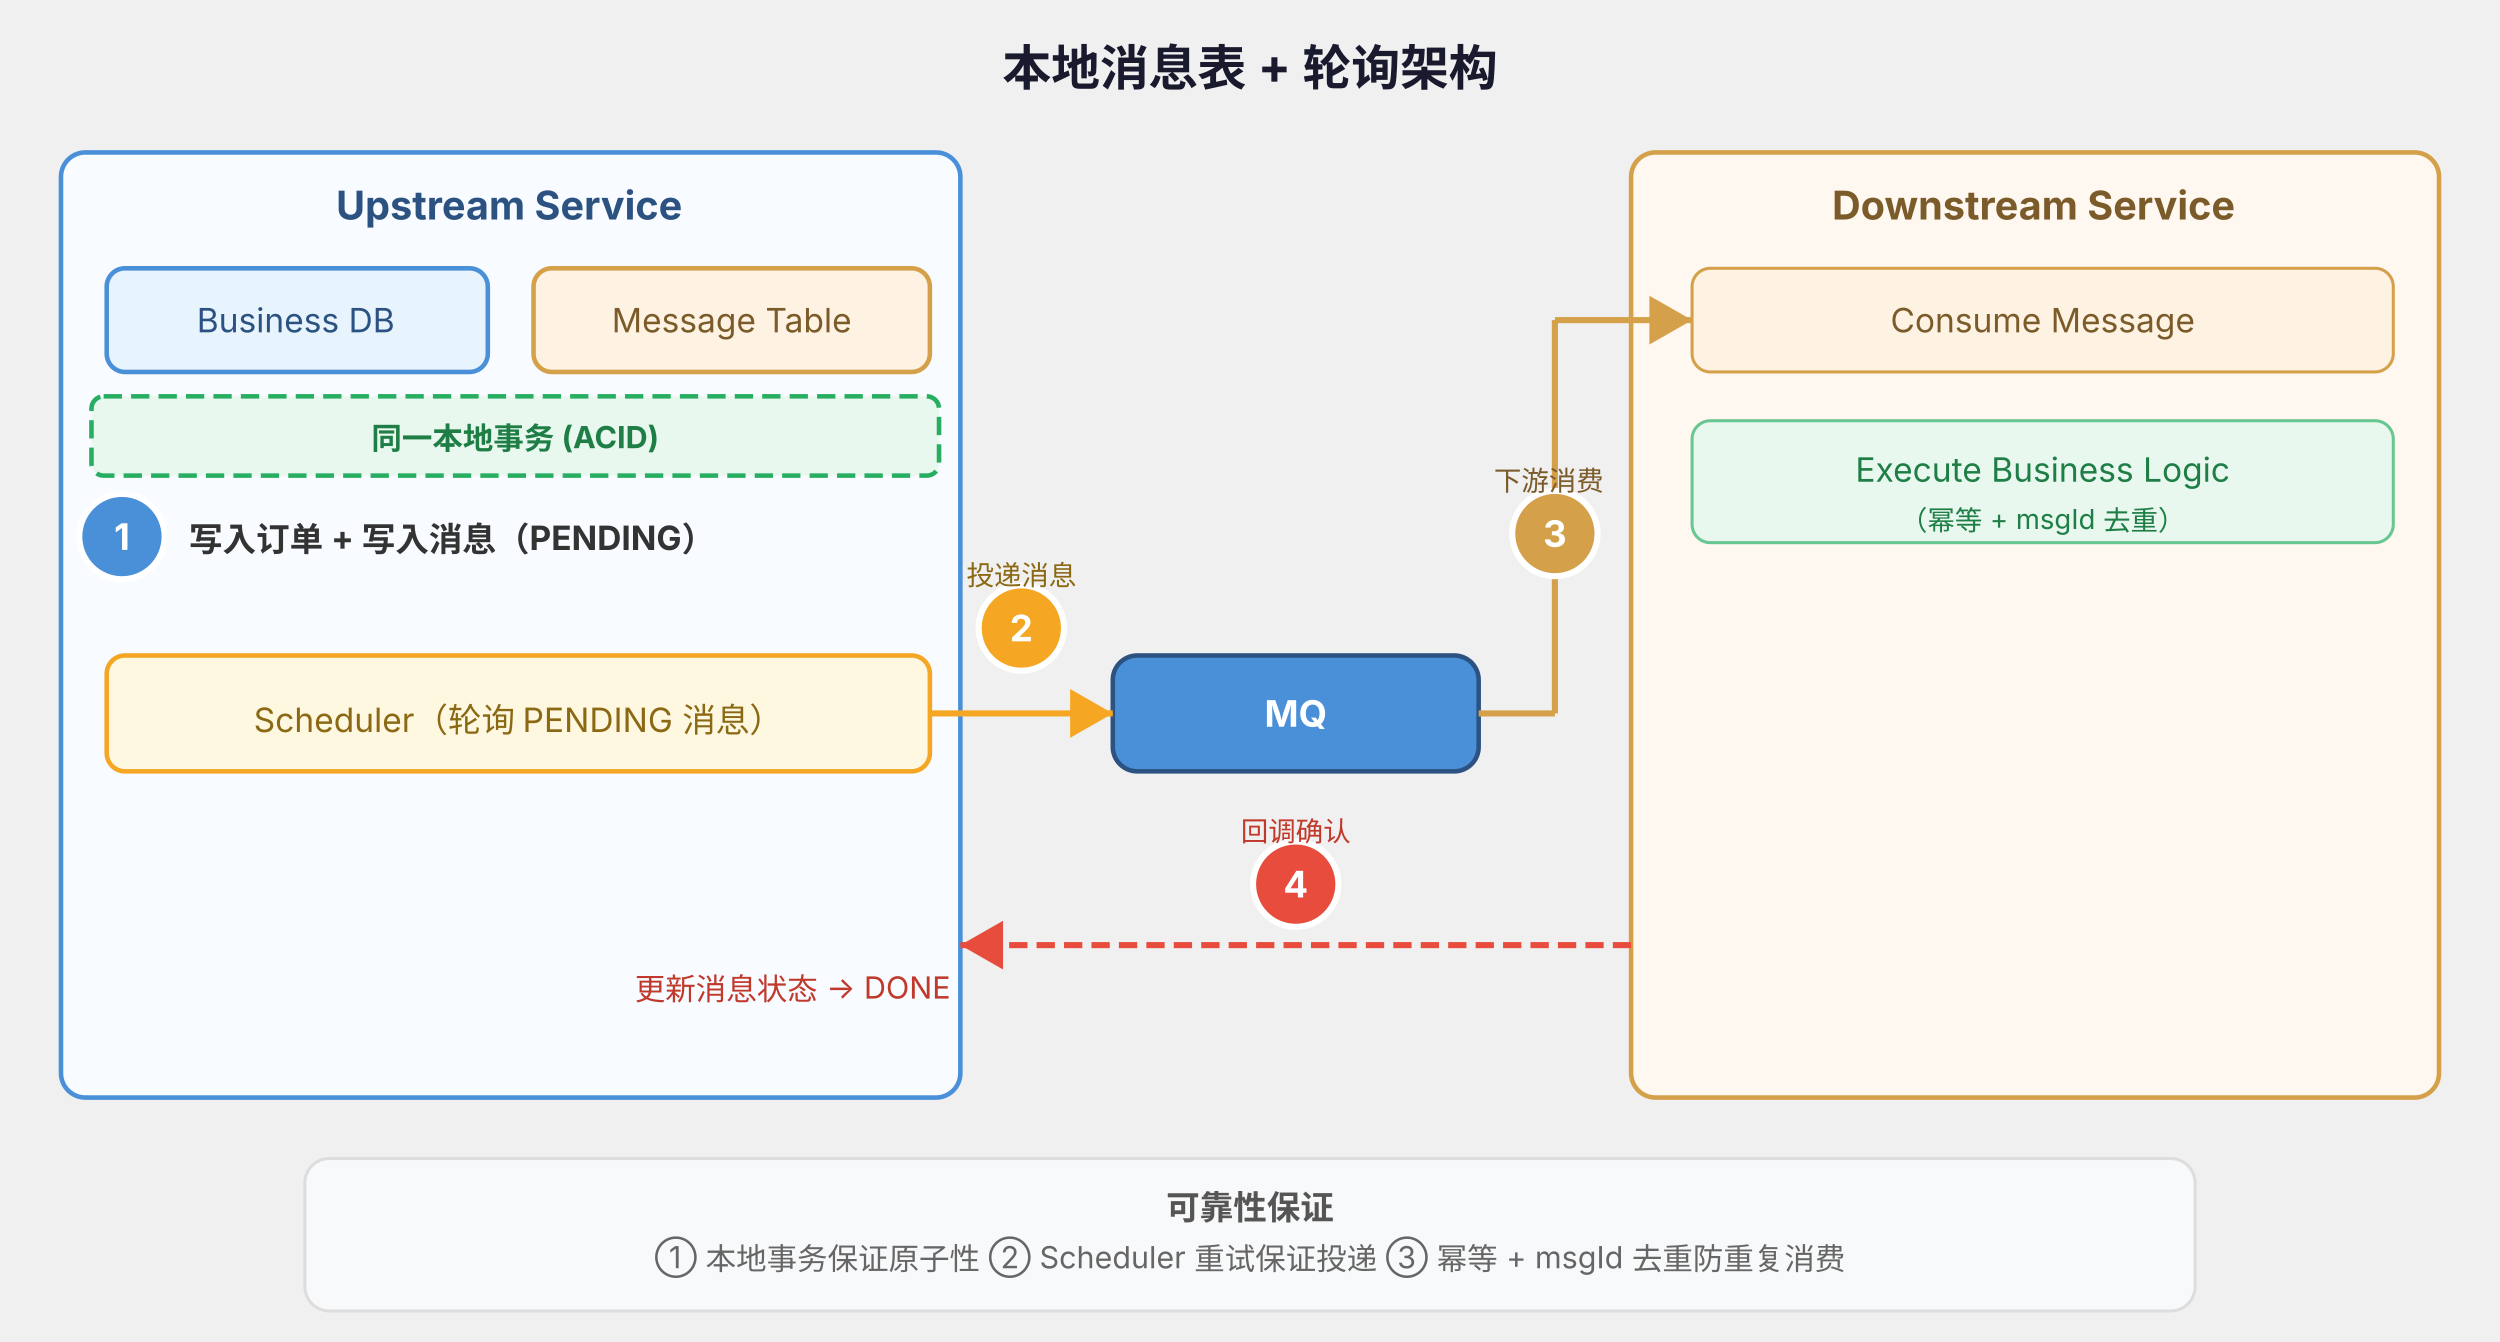
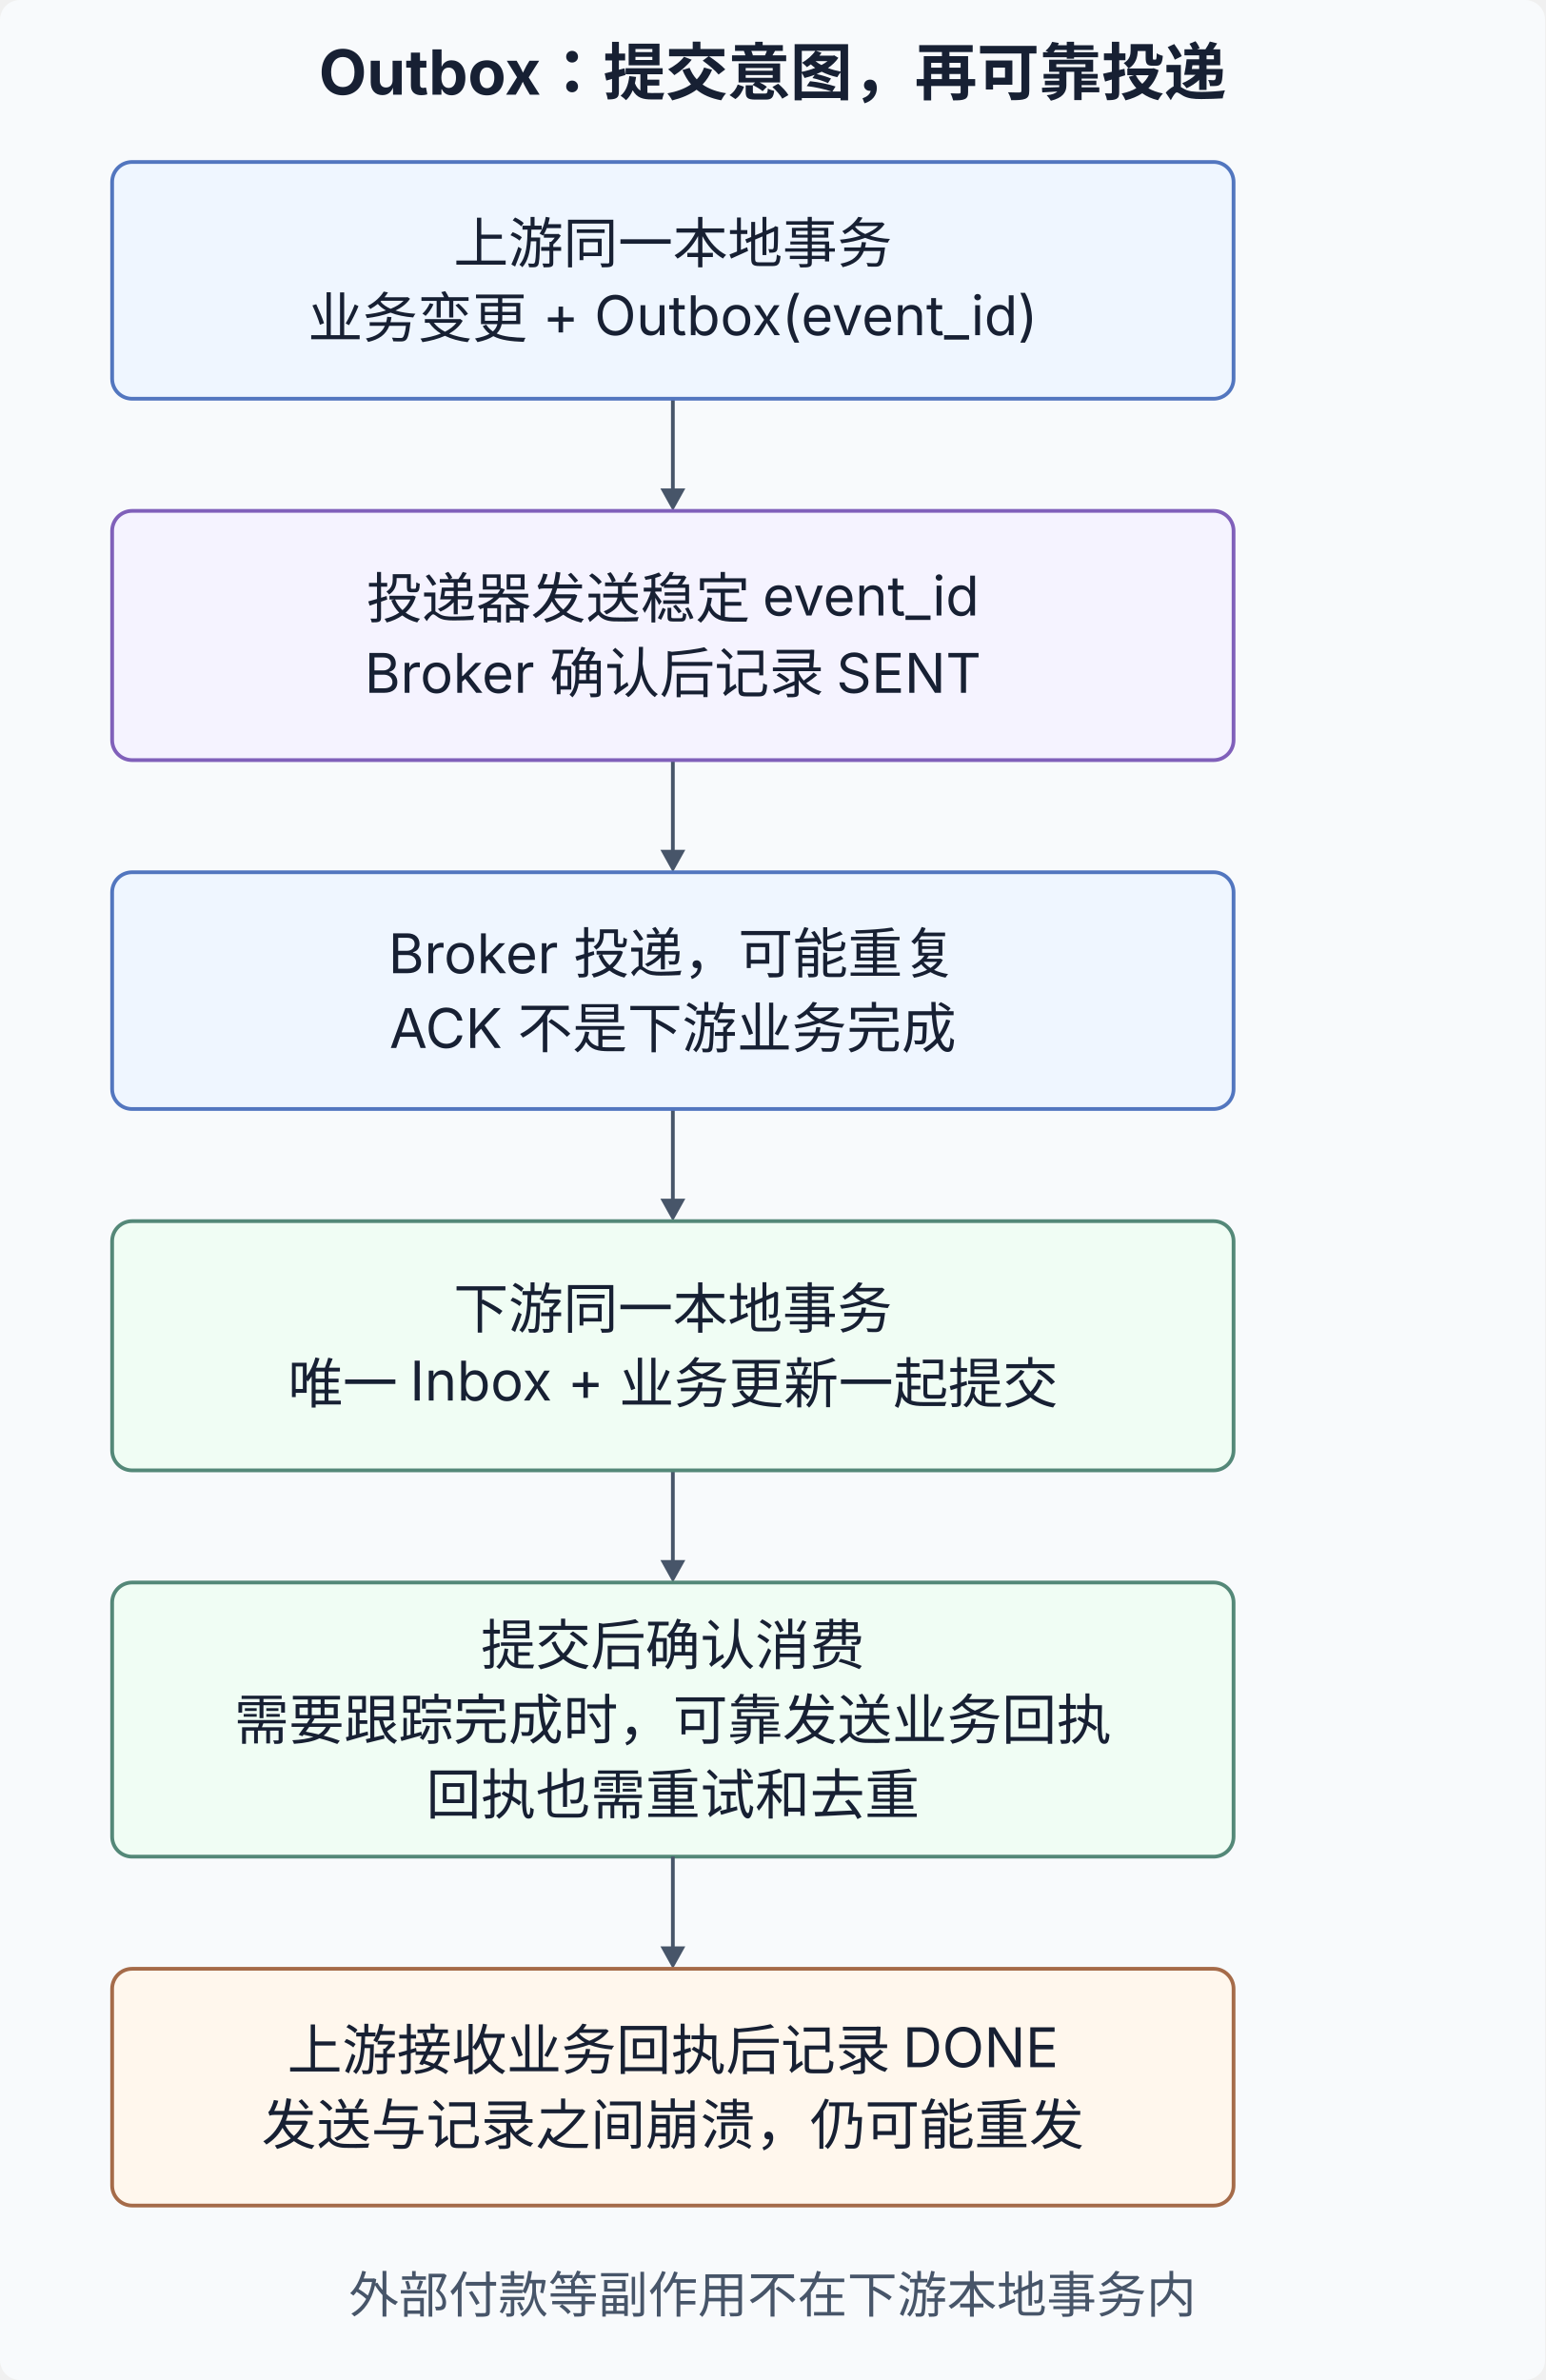
- <svg xmlns="http://www.w3.org/2000/svg" viewBox="0 0 820 440" font-family="system-ui, -apple-system, 'PingFang SC', sans-serif">
-   <text x="410" y="28" text-anchor="middle" font-size="16" font-weight="bold" fill="#1a1a2e">本地消息表 + 轮询架构</text>
-   <rect x="20" y="50" width="295" height="310" rx="8" fill="#f8fbff" stroke="#4a90d9" stroke-width="1.5" />
-   <text x="167" y="72" text-anchor="middle" font-size="13" font-weight="bold" fill="#2c5282">Upstream Service</text>
-   <rect x="35" y="88" width="125" height="34" rx="6" fill="#e8f4fd" stroke="#4a90d9" stroke-width="1.5" />
-   <text x="97" y="105" text-anchor="middle" dominant-baseline="central" font-size="11" fill="#2c5282">Business DB</text>
-   <rect x="175" y="88" width="130" height="34" rx="6" fill="#fef3e2" stroke="#d4a04a" stroke-width="1.5" />
-   <text x="240" y="105" text-anchor="middle" dominant-baseline="central" font-size="11" fill="#7b5b2a">Message Table</text>
-   <rect x="30" y="130" width="278" height="26" rx="4" fill="#e8f8ef" stroke="#27ae60" stroke-width="1.5" stroke-dasharray="6,3" />
-   <text x="169" y="143" text-anchor="middle" dominant-baseline="central" font-size="10" font-weight="bold" fill="#1e7e45">同一本地事务 (ACID)</text>
-   <rect x="35" y="215" width="270" height="38" rx="6" fill="#fff8e1" stroke="#f5a623" stroke-width="1.5" />
-   <text x="170" y="234" text-anchor="middle" dominant-baseline="central" font-size="11" fill="#8b6914">Scheduler（轮询 PENDING 消息）</text>
-   <rect x="365" y="215" width="120" height="38" rx="8" fill="#4a90d9" stroke="#2c5282" stroke-width="1.5" />
-   <text x="425" y="234" text-anchor="middle" dominant-baseline="central" font-size="12" font-weight="bold" fill="#fff">MQ</text>
-   <rect x="535" y="50" width="265" height="310" rx="8" fill="#fef8f0" stroke="#d4a04a" stroke-width="1.5" />
-   <text x="667" y="72" text-anchor="middle" font-size="13" font-weight="bold" fill="#7b5b2a">Downstream Service</text>
-   <rect x="555" y="88" width="230" height="34" rx="6" fill="#fef3e2" stroke="#d4a04a" stroke-width="1" />
-   <text x="670" y="105" text-anchor="middle" dominant-baseline="central" font-size="11" fill="#7b5b2a">Consume Message</text>
-   <rect x="555" y="138" width="230" height="40" rx="6" fill="#e8f8ef" stroke="#68c690" stroke-width="1" />
-   <text x="670" y="154" text-anchor="middle" dominant-baseline="central" font-size="11" fill="#1e7e45">Execute Business Logic</text>
-   <text x="670" y="170" text-anchor="middle" dominant-baseline="central" font-size="9" fill="#1e7e45">（幂等 + msgId 去重）</text>
-   <circle cx="40" cy="176" r="14" fill="#4a90d9" stroke="#fff" stroke-width="2" />
-   <text x="40" y="176" text-anchor="middle" dominant-baseline="central" font-size="12" font-weight="bold" fill="#fff">1</text>
-   <text x="62" y="176" dominant-baseline="central" font-size="11" fill="#333" font-weight="bold">写入订单 + 写入消息（PENDING）</text>
-   <line x1="305" y1="234" x2="365" y2="234" stroke="#f5a623" stroke-width="2" />
-   <polygon points="365,234 351,226 351,242" fill="#f5a623" />
-   <circle cx="335" cy="206" r="14" fill="#f5a623" stroke="#fff" stroke-width="2" />
-   <text x="335" y="206" text-anchor="middle" dominant-baseline="central" font-size="12" font-weight="bold" fill="#fff">2</text>
-   <text x="335" y="188" text-anchor="middle" dominant-baseline="central" font-size="9" fill="#8b6914">投递消息</text>
-   <line x1="485" y1="234" x2="510" y2="234" stroke="#d4a04a" stroke-width="2" />
-   <line x1="510" y1="234" x2="510" y2="105" stroke="#d4a04a" stroke-width="2" />
-   <line x1="510" y1="105" x2="555" y2="105" stroke="#d4a04a" stroke-width="2" />
-   <polygon points="555,105 541,97 541,113" fill="#d4a04a" />
-   <circle cx="510" cy="175" r="14" fill="#d4a04a" stroke="#fff" stroke-width="2" />
-   <text x="510" y="175" text-anchor="middle" dominant-baseline="central" font-size="12" font-weight="bold" fill="#fff">3</text>
-   <text x="490" y="157" dominant-baseline="central" font-size="9" fill="#7b5b2a">下游消费</text>
-   <line x1="535" y1="310" x2="315" y2="310" stroke="#e74c3c" stroke-width="2" stroke-dasharray="6,3" />
-   <polygon points="315,310 329,302 329,318" fill="#e74c3c" />
-   <circle cx="425" cy="290" r="14" fill="#e74c3c" stroke="#fff" stroke-width="2" />
-   <text x="425" y="290" text-anchor="middle" dominant-baseline="central" font-size="12" font-weight="bold" fill="#fff">4</text>
-   <text x="425" y="272" text-anchor="middle" dominant-baseline="central" font-size="9" fill="#c0392b">回调确认</text>
-   <text x="260" y="328" text-anchor="middle" font-size="10" fill="#c0392b">更新消息状态 → DONE</text>
-   <rect x="100" y="380" width="620" height="50" rx="8" fill="#f8f9fa" stroke="#ddd" stroke-width="1" />
-   <text x="410" y="400" text-anchor="middle" font-size="11" font-weight="bold" fill="#555">可靠性保证</text>
-   <text x="410" y="416" text-anchor="middle" font-size="10" fill="#666">① 本地事务保证原子性 ② Scheduler 重试保证投递 ③ 幂等 + msgId 去重防重复消费</text>
+ <svg xmlns="http://www.w3.org/2000/svg" width="620" height="955" viewBox="0 0 620 955" font-family="system-ui, -apple-system, 'PingFang SC', sans-serif">
+   <rect x="0" y="0" width="620" height="955" rx="8" fill="#f8fafc" />
+   <text x="310" y="38" text-anchor="middle" font-size="25" font-weight="700" fill="#172033">Outbox：提交意图，再可靠投递</text>
+   <path d="M270 160V197" fill="none" stroke="#475569" stroke-width="1.5" />
+   <polygon points="270,205 265,196 275,196" fill="#475569" />
+   <path d="M270 305V342" fill="none" stroke="#475569" stroke-width="1.5" />
+   <polygon points="270,350 265,341 275,341" fill="#475569" />
+   <path d="M270 445V482" fill="none" stroke="#475569" stroke-width="1.5" />
+   <polygon points="270,490 265,481 275,481" fill="#475569" />
+   <path d="M270 590V627" fill="none" stroke="#475569" stroke-width="1.5" />
+   <polygon points="270,635 265,626 275,626" fill="#475569" />
+   <rect x="45" y="65" width="450" height="95" rx="8" fill="#eff6ff" stroke="#5276bf" stroke-width="1.5" />
+   <text x="270.0" y="105.5" text-anchor="middle" font-size="22" fill="#172033">上游同一本地事务</text>
+   <text x="270.0" y="135.5" text-anchor="middle" font-size="22" fill="#172033">业务变更 + Outbox(event_id)</text>
+   <rect x="45" y="205" width="450" height="100" rx="8" fill="#f5f3ff" stroke="#8060ba" stroke-width="1.5" />
+   <text x="270.0" y="248.0" text-anchor="middle" font-size="22" fill="#172033">投递器发送稳定 event_id</text>
+   <text x="270.0" y="278.0" text-anchor="middle" font-size="22" fill="#172033">Broker 确认后记录 SENT</text>
+   <rect x="45" y="350" width="450" height="95" rx="8" fill="#eff6ff" stroke="#5276bf" stroke-width="1.5" />
+   <text x="270.0" y="390.5" text-anchor="middle" font-size="22" fill="#172033">Broker 投递，可能重复</text>
+   <text x="270.0" y="420.5" text-anchor="middle" font-size="22" fill="#172033">ACK 不是下游业务完成</text>
+   <rect x="45" y="490" width="450" height="100" rx="8" fill="#f0fdf4" stroke="#548878" stroke-width="1.5" />
+   <text x="270.0" y="533.0" text-anchor="middle" font-size="22" fill="#172033">下游同一本地事务</text>
+   <text x="270.0" y="563.0" text-anchor="middle" font-size="22" fill="#172033">唯一 Inbox + 业务更新一起提交</text>
+   <rect x="45" y="635" width="450" height="110" rx="8" fill="#f0fdf4" stroke="#548878" stroke-width="1.5" />
+   <text x="270.0" y="668.0" text-anchor="middle" font-size="22" fill="#172033">提交后确认消费</text>
+   <text x="270.0" y="698.0" text-anchor="middle" font-size="22" fill="#172033">需要跟踪完成时，可靠发送业务回执</text>
+   <text x="270.0" y="728.0" text-anchor="middle" font-size="22" fill="#172033">回执也需重试和去重</text>
+   <path d="M270 745V782" fill="none" stroke="#475569" stroke-width="1.5" />
+   <polygon points="270,790 265,781 275,781" fill="#475569" />
+   <rect x="45" y="790" width="450" height="95" rx="8" fill="#fff7ed" stroke="#a56b49" stroke-width="1.5" />
+   <text x="270.0" y="830.5" text-anchor="middle" font-size="22" fill="#172033">上游接收业务回执后记录 DONE</text>
+   <text x="270.0" y="860.5" text-anchor="middle" font-size="22" fill="#172033">发送与记录之间崩溃，仍可能重发</text>
+   <text x="310" y="928" text-anchor="middle" font-size="20" fill="#475569">外部付款等副作用不在下游本地事务内</text>
</svg>
